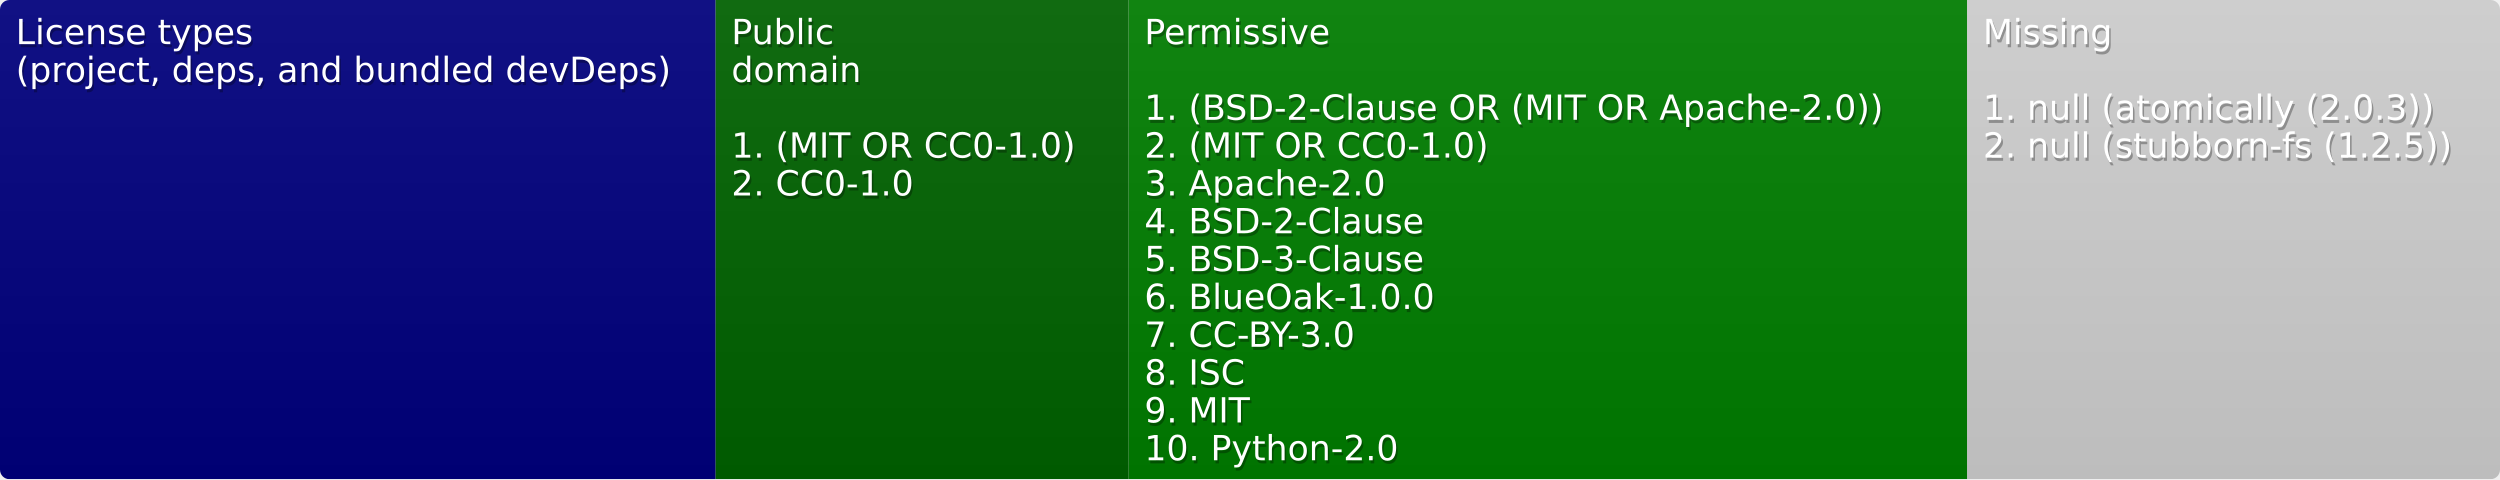
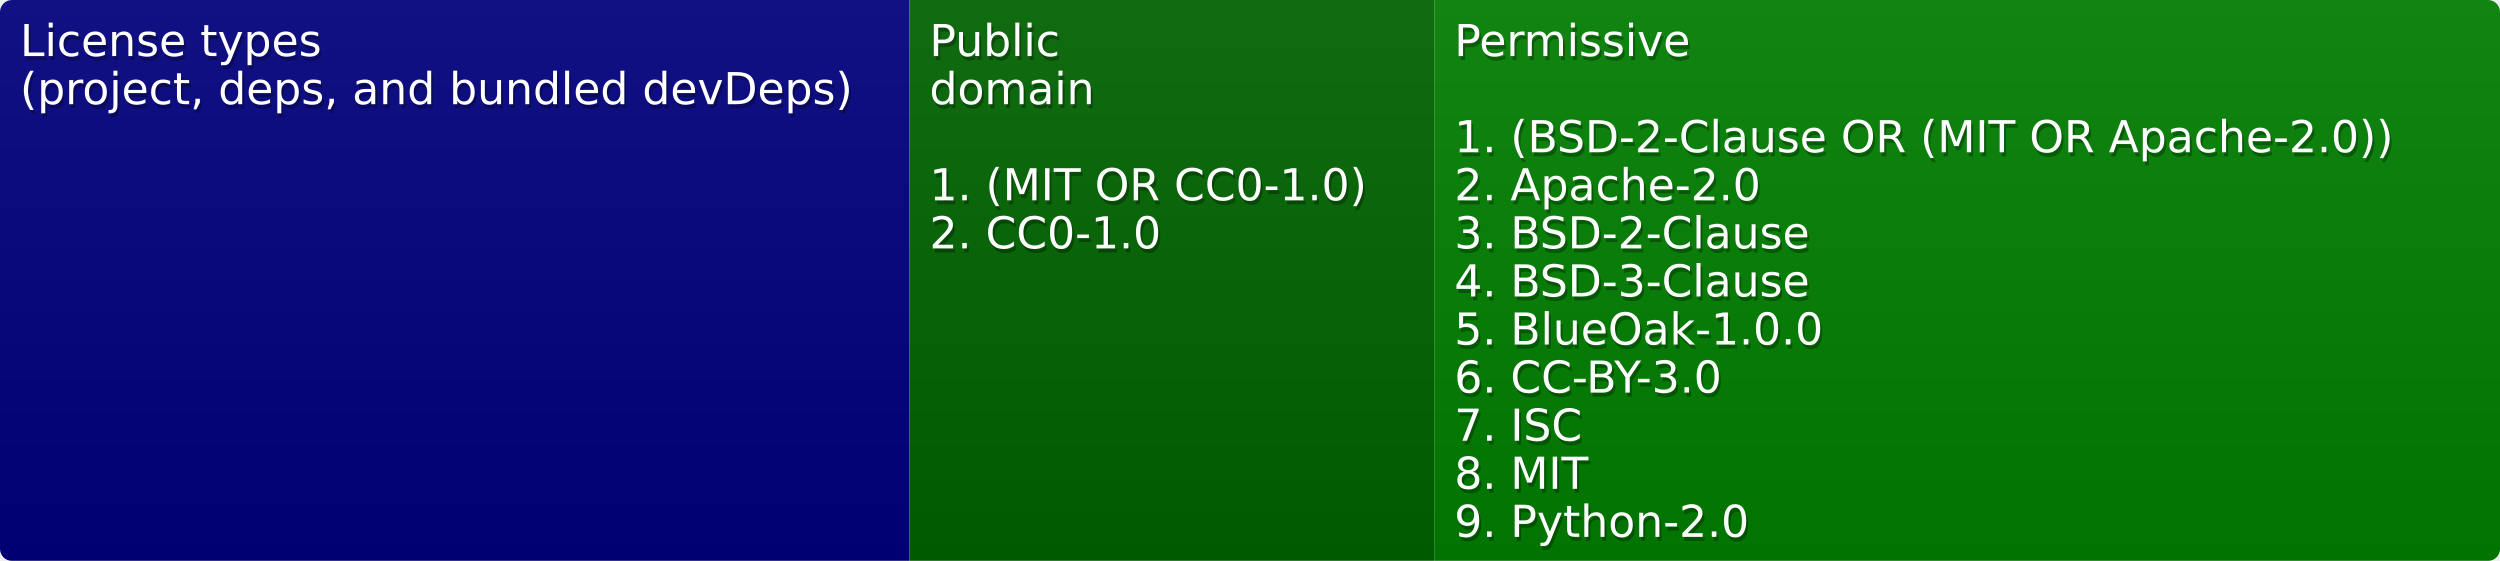
- <svg xmlns="http://www.w3.org/2000/svg" width="793" height="152">
+ <svg xmlns="http://www.w3.org/2000/svg" width="624" height="140">
  <defs>
    <style>text{font-size:11px;font-family:Verdana,DejaVu Sans,Geneva,sans-serif}text.shadow{fill:#010101;fill-opacity:.3}text.high{fill:#fff}</style>
    <linearGradient id="smooth" x2="0" y2="100%">
      <stop offset="0" stop-color="#aaa" stop-opacity=".1" />
      <stop offset="1" stop-opacity=".1" />
    </linearGradient>
    <mask id="round">
-       <rect width="100%" height="100%" rx="3" fill="#fff" />
+       <rect width="100%" height="100%" fill="#fff" rx="3" />
    </mask>
  </defs>
  <g id="bg" mask="url(#round)">
-     <path fill="navy" d="M0 0h227v152H0z" />
-     <path fill="#006400" d="M227 0h131v152H227z" />
-     <path fill="green" d="M358 0h266v152H358z" />
-     <path fill="#d3d3d3" d="M624 0h169v152H624z" />
-     <path fill="url(#smooth)" d="M0 0h793v152H0z" />
+     <path fill="navy" d="M0 0h227v140H0z" />
+     <path fill="#006400" d="M227 0h131v140H227z" />
+     <path fill="green" d="M358 0h266v140H358z" />
+     <path fill="url(#smooth)" d="M0 0h624v140H0z" />
  </g>
  <g id="fg">
-     <text class="shadow" x="5.5" y="15">License types</text>
-     <text class="high" x="5" y="14">License types</text>
-     <text class="shadow" x="5.5" y="27">(project, deps, and bundled devDeps)</text>
-     <text class="high" x="5" y="26">(project, deps, and bundled devDeps)</text>
-     <text class="shadow" x="232.5" y="15">Public</text>
-     <text class="high" x="232" y="14">Public</text>
-     <text class="shadow" x="232.5" y="27">domain</text>
-     <text class="high" x="232" y="26">domain</text>
-     <text class="shadow" x="232.5" y="51">1. (MIT OR CC0-1.0)</text>
-     <text class="high" x="232" y="50">1. (MIT OR CC0-1.0)</text>
-     <text class="shadow" x="232.5" y="63">2. CC0-1.0</text>
-     <text class="high" x="232" y="62">2. CC0-1.0</text>
-     <text class="shadow" x="363.5" y="15">Permissive</text>
-     <text class="high" x="363" y="14">Permissive</text>
-     <text class="shadow" x="363.5" y="39">1. (BSD-2-Clause OR (MIT OR Apache-2.0))</text>
-     <text class="high" x="363" y="38">1. (BSD-2-Clause OR (MIT OR Apache-2.0))</text>
-     <text class="shadow" x="363.5" y="51">2. (MIT OR CC0-1.0)</text>
-     <text class="high" x="363" y="50">2. (MIT OR CC0-1.0)</text>
-     <text class="shadow" x="363.5" y="63">3. Apache-2.0</text>
-     <text class="high" x="363" y="62">3. Apache-2.0</text>
-     <text class="shadow" x="363.5" y="75">4. BSD-2-Clause</text>
-     <text class="high" x="363" y="74">4. BSD-2-Clause</text>
-     <text class="shadow" x="363.5" y="87">5. BSD-3-Clause</text>
-     <text class="high" x="363" y="86">5. BSD-3-Clause</text>
-     <text class="shadow" x="363.5" y="99">6. BlueOak-1.0.0</text>
-     <text class="high" x="363" y="98">6. BlueOak-1.0.0</text>
-     <text class="shadow" x="363.5" y="111">7. CC-BY-3.0</text>
-     <text class="high" x="363" y="110">7. CC-BY-3.0</text>
-     <text class="shadow" x="363.5" y="123">8. ISC</text>
-     <text class="high" x="363" y="122">8. ISC</text>
-     <text class="shadow" x="363.5" y="135">9. MIT</text>
-     <text class="high" x="363" y="134">9. MIT</text>
-     <text class="shadow" x="363.5" y="147">10. Python-2.0</text>
-     <text class="high" x="363" y="146">10. Python-2.0</text>
-     <text class="shadow" x="629.5" y="15">Missing</text>
-     <text class="high" x="629" y="14">Missing</text>
-     <text class="shadow" x="629.5" y="39">1. null (atomically (2.0.3))</text>
-     <text class="high" x="629" y="38">1. null (atomically (2.0.3))</text>
-     <text class="shadow" x="629.5" y="51">2. null (stubborn-fs (1.2.5))</text>
-     <text class="high" x="629" y="50">2. null (stubborn-fs (1.2.5))</text>
+     <text x="5.5" y="15" class="shadow">License types</text>
+     <text x="5" y="14" class="high">License types</text>
+     <text x="5.5" y="27" class="shadow">(project, deps, and bundled devDeps)</text>
+     <text x="5" y="26" class="high">(project, deps, and bundled devDeps)</text>
+     <text x="232.5" y="15" class="shadow">Public</text>
+     <text x="232" y="14" class="high">Public</text>
+     <text x="232.5" y="27" class="shadow">domain</text>
+     <text x="232" y="26" class="high">domain</text>
+     <text x="232.5" y="51" class="shadow">1. (MIT OR CC0-1.0)</text>
+     <text x="232" y="50" class="high">1. (MIT OR CC0-1.0)</text>
+     <text x="232.5" y="63" class="shadow">2. CC0-1.0</text>
+     <text x="232" y="62" class="high">2. CC0-1.0</text>
+     <text x="363.5" y="15" class="shadow">Permissive</text>
+     <text x="363" y="14" class="high">Permissive</text>
+     <text x="363.5" y="39" class="shadow">1. (BSD-2-Clause OR (MIT OR Apache-2.0))</text>
+     <text x="363" y="38" class="high">1. (BSD-2-Clause OR (MIT OR Apache-2.0))</text>
+     <text x="363.5" y="51" class="shadow">2. Apache-2.0</text>
+     <text x="363" y="50" class="high">2. Apache-2.0</text>
+     <text x="363.5" y="63" class="shadow">3. BSD-2-Clause</text>
+     <text x="363" y="62" class="high">3. BSD-2-Clause</text>
+     <text x="363.5" y="75" class="shadow">4. BSD-3-Clause</text>
+     <text x="363" y="74" class="high">4. BSD-3-Clause</text>
+     <text x="363.5" y="87" class="shadow">5. BlueOak-1.0.0</text>
+     <text x="363" y="86" class="high">5. BlueOak-1.0.0</text>
+     <text x="363.5" y="99" class="shadow">6. CC-BY-3.0</text>
+     <text x="363" y="98" class="high">6. CC-BY-3.0</text>
+     <text x="363.5" y="111" class="shadow">7. ISC</text>
+     <text x="363" y="110" class="high">7. ISC</text>
+     <text x="363.5" y="123" class="shadow">8. MIT</text>
+     <text x="363" y="122" class="high">8. MIT</text>
+     <text x="363.5" y="135" class="shadow">9. Python-2.0</text>
+     <text x="363" y="134" class="high">9. Python-2.0</text>
  </g>
</svg>
